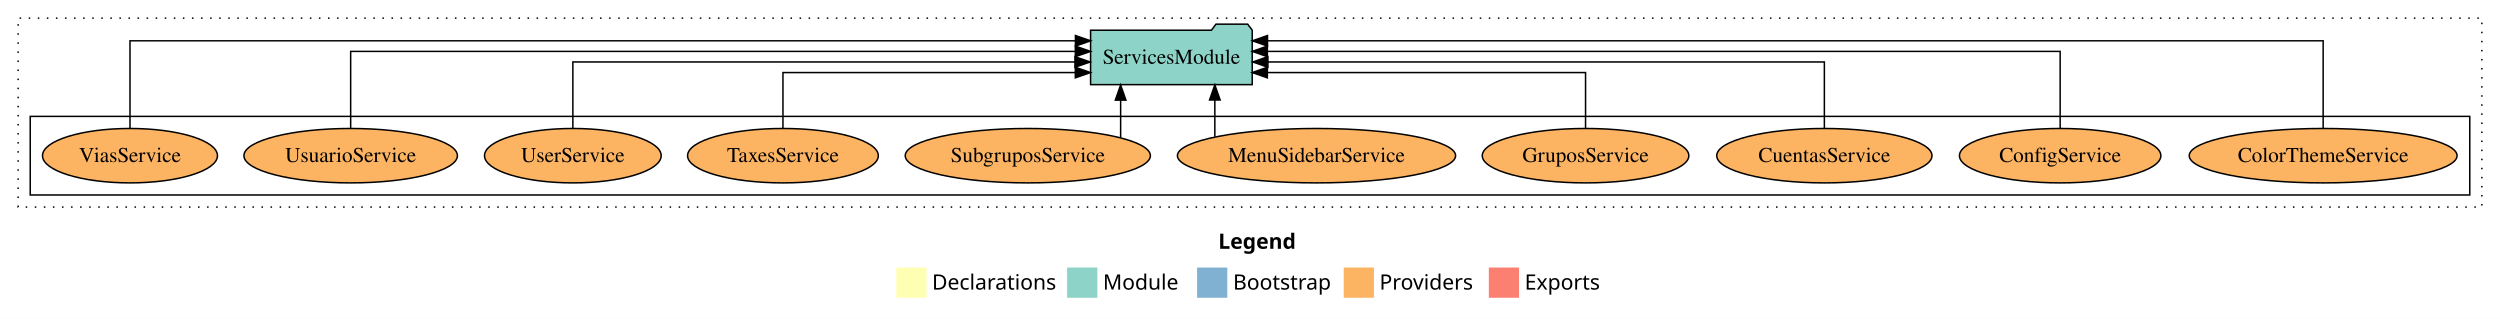
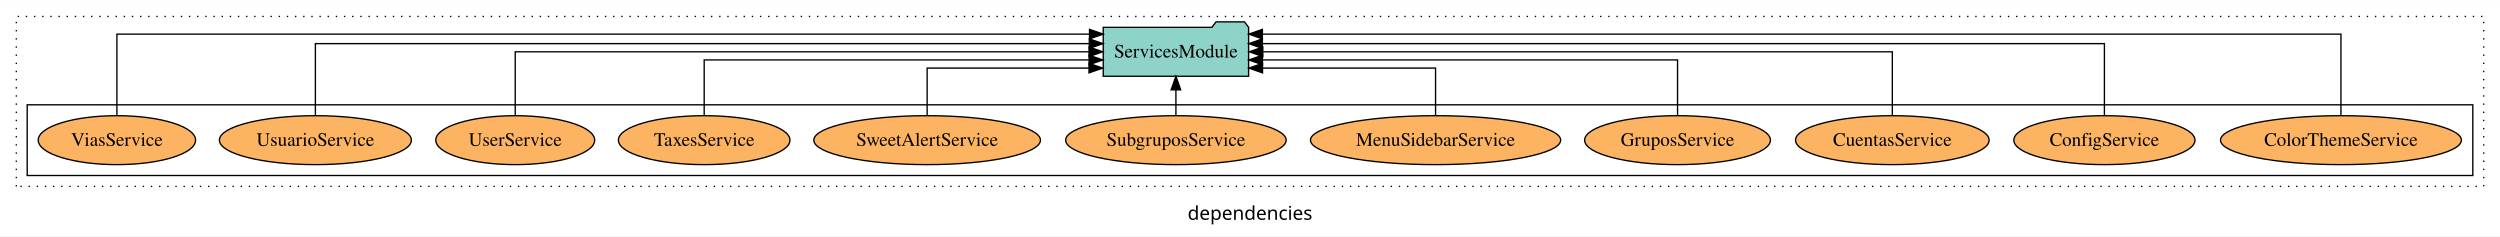
- <svg xmlns="http://www.w3.org/2000/svg" width="1654pt" height="211pt" viewBox="0.00 0.00 1654.00 211.00">
-   <g id="graph0" class="graph" transform="scale(1 1) rotate(0) translate(4 207)">
-     <polygon fill="#ffffff" stroke="transparent" points="-4,4 -4,-207 1650,-207 1650,4 -4,4" />
-     <text text-anchor="start" x="802.009" y="-42.4" font-family="sans-serif" font-weight="bold" font-size="14.00" fill="#000000">Legend</text>
-     <polygon fill="#ffffb3" stroke="transparent" points="589,-10 589,-30 609,-30 609,-10 589,-10" />
-     <text text-anchor="start" x="612.629" y="-15.4" font-family="sans-serif" font-size="14.00" fill="#000000">  Declarations</text>
-     <polygon fill="#8dd3c7" stroke="transparent" points="702,-10 702,-30 722,-30 722,-10 702,-10" />
-     <text text-anchor="start" x="725.725" y="-15.4" font-family="sans-serif" font-size="14.00" fill="#000000">  Module</text>
-     <polygon fill="#80b1d3" stroke="transparent" points="788,-10 788,-30 808,-30 808,-10 788,-10" />
-     <text text-anchor="start" x="811.781" y="-15.4" font-family="sans-serif" font-size="14.00" fill="#000000">  Bootstrap</text>
-     <polygon fill="#fdb462" stroke="transparent" points="885,-10 885,-30 905,-30 905,-10 885,-10" />
-     <text text-anchor="start" x="908.673" y="-15.4" font-family="sans-serif" font-size="14.00" fill="#000000">  Providers</text>
-     <polygon fill="#fb8072" stroke="transparent" points="981,-10 981,-30 1001,-30 1001,-10 981,-10" />
-     <text text-anchor="start" x="1004.726" y="-15.4" font-family="sans-serif" font-size="14.00" fill="#000000">  Exports</text>
+ <svg xmlns="http://www.w3.org/2000/svg" width="1839pt" height="174pt" viewBox="0.00 0.00 1839.00 173.80">
+   <g id="graph0" class="graph" transform="scale(1 1) rotate(0) translate(4 169.8)">
+     <polygon fill="white" stroke="transparent" points="-4,4 -4,-169.8 1835,-169.8 1835,4 -4,4" />
+     <text text-anchor="middle" x="915.5" y="-8.2" font-family="sans-serif" font-size="14.00">dependencies</text>
    <g id="clust1" class="cluster">
-       <polygon fill="none" stroke="#000000" stroke-dasharray="1,5" points="8,-70 8,-195 1638,-195 1638,-70 8,-70" />
+       <polygon fill="none" stroke="black" stroke-dasharray="1,5" points="8,-32.8 8,-157.8 1823,-157.8 1823,-32.8 8,-32.8" />
    </g>
    <g id="clust6" class="cluster">
-       <polygon fill="none" stroke="#000000" points="16,-78 16,-130 1630,-130 1630,-78 16,-78" />
+       <polygon fill="none" stroke="black" points="16,-40.8 16,-92.8 1815,-92.8 1815,-40.8 16,-40.8" />
    </g>
    <g id="node1" class="node">
-       <ellipse fill="#fdb462" stroke="#000000" cx="1533" cy="-104" rx="88.602" ry="18" />
-       <text text-anchor="middle" x="1533" y="-99.8" font-family="Times,serif" font-size="14.00" fill="#000000">ColorThemeService</text>
+       <ellipse fill="#fdb462" stroke="black" cx="1718" cy="-66.8" rx="88.6" ry="18" />
+       <text text-anchor="middle" x="1718" y="-62.6" font-family="Times,serif" font-size="14.00">ColorThemeService</text>
+     </g>
+     <g id="node12" class="node">
+       <polygon fill="#8dd3c7" stroke="black" points="914.47,-149.8 911.47,-153.8 890.47,-153.8 887.47,-149.8 807.53,-149.8 807.53,-113.8 914.47,-113.8 914.47,-149.8" />
+       <text text-anchor="middle" x="861" y="-127.6" font-family="Times,serif" font-size="14.00">ServicesModule</text>
+     </g>
+     <g id="edge1" class="edge">
+       <path fill="none" stroke="black" d="M1718,-84.89C1718,-107.93 1718,-144.8 1718,-144.8 1718,-144.8 924.61,-144.8 924.61,-144.8" />
+       <polygon fill="black" stroke="black" points="924.61,-141.3 914.61,-144.8 924.61,-148.3 924.61,-141.3" />
+     </g>
+     <g id="node2" class="node">
+       <ellipse fill="#fdb462" stroke="black" cx="1544" cy="-66.8" rx="66.63" ry="18" />
+       <text text-anchor="middle" x="1544" y="-62.6" font-family="Times,serif" font-size="14.00">ConfigService</text>
+     </g>
+     <g id="edge2" class="edge">
+       <path fill="none" stroke="black" d="M1544,-85.08C1544,-106.12 1544,-137.8 1544,-137.8 1544,-137.8 924.59,-137.8 924.59,-137.8" />
+       <polygon fill="black" stroke="black" points="924.59,-134.3 914.59,-137.8 924.59,-141.3 924.59,-134.3" />
+     </g>
+     <g id="node3" class="node">
+       <ellipse fill="#fdb462" stroke="black" cx="1388" cy="-66.8" rx="71.2" ry="18" />
+       <text text-anchor="middle" x="1388" y="-62.6" font-family="Times,serif" font-size="14.00">CuentasService</text>
+     </g>
+     <g id="edge3" class="edge">
+       <path fill="none" stroke="black" d="M1388,-84.91C1388,-104.14 1388,-131.8 1388,-131.8 1388,-131.8 924.92,-131.8 924.92,-131.8" />
+       <polygon fill="black" stroke="black" points="924.92,-128.3 914.92,-131.8 924.92,-135.3 924.92,-128.3" />
+     </g>
+     <g id="node4" class="node">
+       <ellipse fill="#fdb462" stroke="black" cx="1230" cy="-66.8" rx="68.34" ry="18" />
+       <text text-anchor="middle" x="1230" y="-62.6" font-family="Times,serif" font-size="14.00">GruposService</text>
+     </g>
+     <g id="edge4" class="edge">
+       <path fill="none" stroke="black" d="M1230,-84.82C1230,-102.17 1230,-125.8 1230,-125.8 1230,-125.8 924.66,-125.8 924.66,-125.8" />
+       <polygon fill="black" stroke="black" points="924.66,-122.3 914.66,-125.8 924.66,-129.3 924.66,-122.3" />
+     </g>
+     <g id="node5" class="node">
+       <ellipse fill="#fdb462" stroke="black" cx="1052" cy="-66.8" rx="92.03" ry="18" />
+       <text text-anchor="middle" x="1052" y="-62.6" font-family="Times,serif" font-size="14.00">MenuSidebarService</text>
+     </g>
+     <g id="edge5" class="edge">
+       <path fill="none" stroke="black" d="M1052,-85.04C1052,-100.37 1052,-119.8 1052,-119.8 1052,-119.8 924.71,-119.8 924.71,-119.8" />
+       <polygon fill="black" stroke="black" points="924.71,-116.3 914.71,-119.8 924.71,-123.3 924.71,-116.3" />
+     </g>
+     <g id="node6" class="node">
+       <ellipse fill="#fdb462" stroke="black" cx="861" cy="-66.8" rx="81.1" ry="18" />
+       <text text-anchor="middle" x="861" y="-62.6" font-family="Times,serif" font-size="14.00">SubgruposService</text>
+     </g>
+     <g id="edge6" class="edge">
+       <path fill="none" stroke="black" d="M861,-84.91C861,-84.91 861,-103.79 861,-103.79" />
+       <polygon fill="black" stroke="black" points="857.5,-103.79 861,-113.79 864.5,-103.79 857.5,-103.79" />
+     </g>
+     <g id="node7" class="node">
+       <ellipse fill="#fdb462" stroke="black" cx="678" cy="-66.8" rx="83.36" ry="18" />
+       <text text-anchor="middle" x="678" y="-62.6" font-family="Times,serif" font-size="14.00">SweetAlertService</text>
+     </g>
+     <g id="edge7" class="edge">
+       <path fill="none" stroke="black" d="M678,-85.04C678,-100.37 678,-119.8 678,-119.8 678,-119.8 797.08,-119.8 797.08,-119.8" />
+       <polygon fill="black" stroke="black" points="797.08,-123.3 807.08,-119.8 797.08,-116.3 797.08,-123.3" />
+     </g>
+     <g id="node8" class="node">
+       <ellipse fill="#fdb462" stroke="black" cx="514" cy="-66.8" rx="63.1" ry="18" />
+       <text text-anchor="middle" x="514" y="-62.6" font-family="Times,serif" font-size="14.00">TaxesService</text>
+     </g>
+     <g id="edge8" class="edge">
+       <path fill="none" stroke="black" d="M514,-84.82C514,-102.17 514,-125.8 514,-125.8 514,-125.8 797.16,-125.8 797.16,-125.8" />
+       <polygon fill="black" stroke="black" points="797.16,-129.3 807.16,-125.8 797.16,-122.3 797.16,-129.3" />
+     </g>
+     <g id="node9" class="node">
+       <ellipse fill="#fdb462" stroke="black" cx="375" cy="-66.8" rx="58.44" ry="18" />
+       <text text-anchor="middle" x="375" y="-62.6" font-family="Times,serif" font-size="14.00">UserService</text>
+     </g>
+     <g id="edge9" class="edge">
+       <path fill="none" stroke="black" d="M375,-84.91C375,-104.14 375,-131.8 375,-131.8 375,-131.8 797.13,-131.8 797.13,-131.8" />
+       <polygon fill="black" stroke="black" points="797.13,-135.3 807.13,-131.8 797.13,-128.3 797.13,-135.3" />
+     </g>
+     <g id="node10" class="node">
+       <ellipse fill="#fdb462" stroke="black" cx="228" cy="-66.8" rx="70.62" ry="18" />
+       <text text-anchor="middle" x="228" y="-62.6" font-family="Times,serif" font-size="14.00">UsuarioService</text>
+     </g>
+     <g id="edge10" class="edge">
+       <path fill="none" stroke="black" d="M228,-85.08C228,-106.12 228,-137.8 228,-137.8 228,-137.8 797.3,-137.8 797.3,-137.8" />
+       <polygon fill="black" stroke="black" points="797.3,-141.3 807.3,-137.8 797.3,-134.3 797.3,-141.3" />
    </g>
    <g id="node11" class="node">
-       <polygon fill="#8dd3c7" stroke="#000000" points="824.472,-187 821.472,-191 800.472,-191 797.472,-187 717.528,-187 717.528,-151 824.472,-151 824.472,-187" />
-       <text text-anchor="middle" x="771" y="-164.8" font-family="Times,serif" font-size="14.00" fill="#000000">ServicesModule</text>
+       <ellipse fill="#fdb462" stroke="black" cx="82" cy="-66.8" rx="57.88" ry="18" />
+       <text text-anchor="middle" x="82" y="-62.6" font-family="Times,serif" font-size="14.00">ViasService</text>
    </g>
-     <g id="edge1" class="edge">
-       <path fill="none" stroke="#000000" d="M1533,-122.011C1533,-144.485 1533,-180 1533,-180 1533,-180 834.582,-180 834.582,-180" />
-       <polygon fill="#000000" stroke="#000000" points="834.582,-176.5 824.582,-180 834.582,-183.5 834.582,-176.5" />
-     </g>
-     <g id="node2" class="node">
-       <ellipse fill="#fdb462" stroke="#000000" cx="1359" cy="-104" rx="66.632" ry="18" />
-       <text text-anchor="middle" x="1359" y="-99.8" font-family="Times,serif" font-size="14.00" fill="#000000">ConfigService</text>
-     </g>
-     <g id="edge2" class="edge">
-       <path fill="none" stroke="#000000" d="M1359,-122.129C1359,-142.572 1359,-173 1359,-173 1359,-173 834.479,-173 834.479,-173" />
-       <polygon fill="#000000" stroke="#000000" points="834.479,-169.5 824.479,-173 834.479,-176.5 834.479,-169.5" />
-     </g>
-     <g id="node3" class="node">
-       <ellipse fill="#fdb462" stroke="#000000" cx="1203" cy="-104" rx="71.204" ry="18" />
-       <text text-anchor="middle" x="1203" y="-99.8" font-family="Times,serif" font-size="14.00" fill="#000000">CuentasService</text>
-     </g>
-     <g id="edge3" class="edge">
-       <path fill="none" stroke="#000000" d="M1203,-122.267C1203,-140.555 1203,-166 1203,-166 1203,-166 834.84,-166 834.84,-166" />
-       <polygon fill="#000000" stroke="#000000" points="834.84,-162.5 824.84,-166 834.84,-169.5 834.84,-162.5" />
-     </g>
-     <g id="node4" class="node">
-       <ellipse fill="#fdb462" stroke="#000000" cx="1045" cy="-104" rx="68.338" ry="18" />
-       <text text-anchor="middle" x="1045" y="-99.8" font-family="Times,serif" font-size="14.00" fill="#000000">GruposService</text>
-     </g>
-     <g id="edge4" class="edge">
-       <path fill="none" stroke="#000000" d="M1045,-122.009C1045,-138.049 1045,-159 1045,-159 1045,-159 834.48,-159 834.48,-159" />
-       <polygon fill="#000000" stroke="#000000" points="834.48,-155.5 824.48,-159 834.48,-162.5 834.48,-155.5" />
-     </g>
-     <g id="node5" class="node">
-       <ellipse fill="#fdb462" stroke="#000000" cx="867" cy="-104" rx="92.034" ry="18" />
-       <text text-anchor="middle" x="867" y="-99.8" font-family="Times,serif" font-size="14.00" fill="#000000">MenuSidebarService</text>
-     </g>
-     <g id="edge5" class="edge">
-       <path fill="none" stroke="#000000" d="M799.735,-116.533C799.735,-116.533 799.735,-140.851 799.735,-140.851" />
-       <polygon fill="#000000" stroke="#000000" points="796.235,-140.851 799.735,-150.851 803.235,-140.851 796.235,-140.851" />
-     </g>
-     <g id="node6" class="node">
-       <ellipse fill="#fdb462" stroke="#000000" cx="676" cy="-104" rx="81.103" ry="18" />
-       <text text-anchor="middle" x="676" y="-99.8" font-family="Times,serif" font-size="14.00" fill="#000000">SubgruposService</text>
-     </g>
-     <g id="edge6" class="edge">
-       <path fill="none" stroke="#000000" d="M737.408,-115.922C737.408,-115.922 737.408,-140.767 737.408,-140.767" />
-       <polygon fill="#000000" stroke="#000000" points="733.908,-140.767 737.408,-150.767 740.908,-140.767 733.908,-140.767" />
-     </g>
-     <g id="node7" class="node">
-       <ellipse fill="#fdb462" stroke="#000000" cx="514" cy="-104" rx="63.098" ry="18" />
-       <text text-anchor="middle" x="514" y="-99.8" font-family="Times,serif" font-size="14.00" fill="#000000">TaxesService</text>
-     </g>
-     <g id="edge7" class="edge">
-       <path fill="none" stroke="#000000" d="M514,-122.009C514,-138.049 514,-159 514,-159 514,-159 707.437,-159 707.437,-159" />
-       <polygon fill="#000000" stroke="#000000" points="707.437,-162.5 717.437,-159 707.437,-155.5 707.437,-162.5" />
-     </g>
-     <g id="node8" class="node">
-       <ellipse fill="#fdb462" stroke="#000000" cx="375" cy="-104" rx="58.441" ry="18" />
-       <text text-anchor="middle" x="375" y="-99.8" font-family="Times,serif" font-size="14.00" fill="#000000">UserService</text>
-     </g>
-     <g id="edge8" class="edge">
-       <path fill="none" stroke="#000000" d="M375,-122.267C375,-140.555 375,-166 375,-166 375,-166 707.182,-166 707.182,-166" />
-       <polygon fill="#000000" stroke="#000000" points="707.182,-169.5 717.182,-166 707.182,-162.5 707.182,-169.5" />
-     </g>
-     <g id="node9" class="node">
-       <ellipse fill="#fdb462" stroke="#000000" cx="228" cy="-104" rx="70.622" ry="18" />
-       <text text-anchor="middle" x="228" y="-99.8" font-family="Times,serif" font-size="14.00" fill="#000000">UsuarioService</text>
-     </g>
-     <g id="edge9" class="edge">
-       <path fill="none" stroke="#000000" d="M228,-122.129C228,-142.572 228,-173 228,-173 228,-173 707.449,-173 707.449,-173" />
-       <polygon fill="#000000" stroke="#000000" points="707.449,-176.5 717.449,-173 707.449,-169.5 707.449,-176.5" />
-     </g>
-     <g id="node10" class="node">
-       <ellipse fill="#fdb462" stroke="#000000" cx="82" cy="-104" rx="57.879" ry="18" />
-       <text text-anchor="middle" x="82" y="-99.8" font-family="Times,serif" font-size="14.00" fill="#000000">ViasService</text>
-     </g>
-     <g id="edge10" class="edge">
-       <path fill="none" stroke="#000000" d="M82,-122.011C82,-144.485 82,-180 82,-180 82,-180 707.509,-180 707.509,-180" />
-       <polygon fill="#000000" stroke="#000000" points="707.509,-183.5 717.509,-180 707.509,-176.5 707.509,-183.5" />
+     <g id="edge11" class="edge">
+       <path fill="none" stroke="black" d="M82,-84.89C82,-107.93 82,-144.8 82,-144.8 82,-144.8 797.46,-144.8 797.46,-144.8" />
+       <polygon fill="black" stroke="black" points="797.46,-148.3 807.46,-144.8 797.46,-141.3 797.46,-148.3" />
    </g>
  </g>
</svg>
